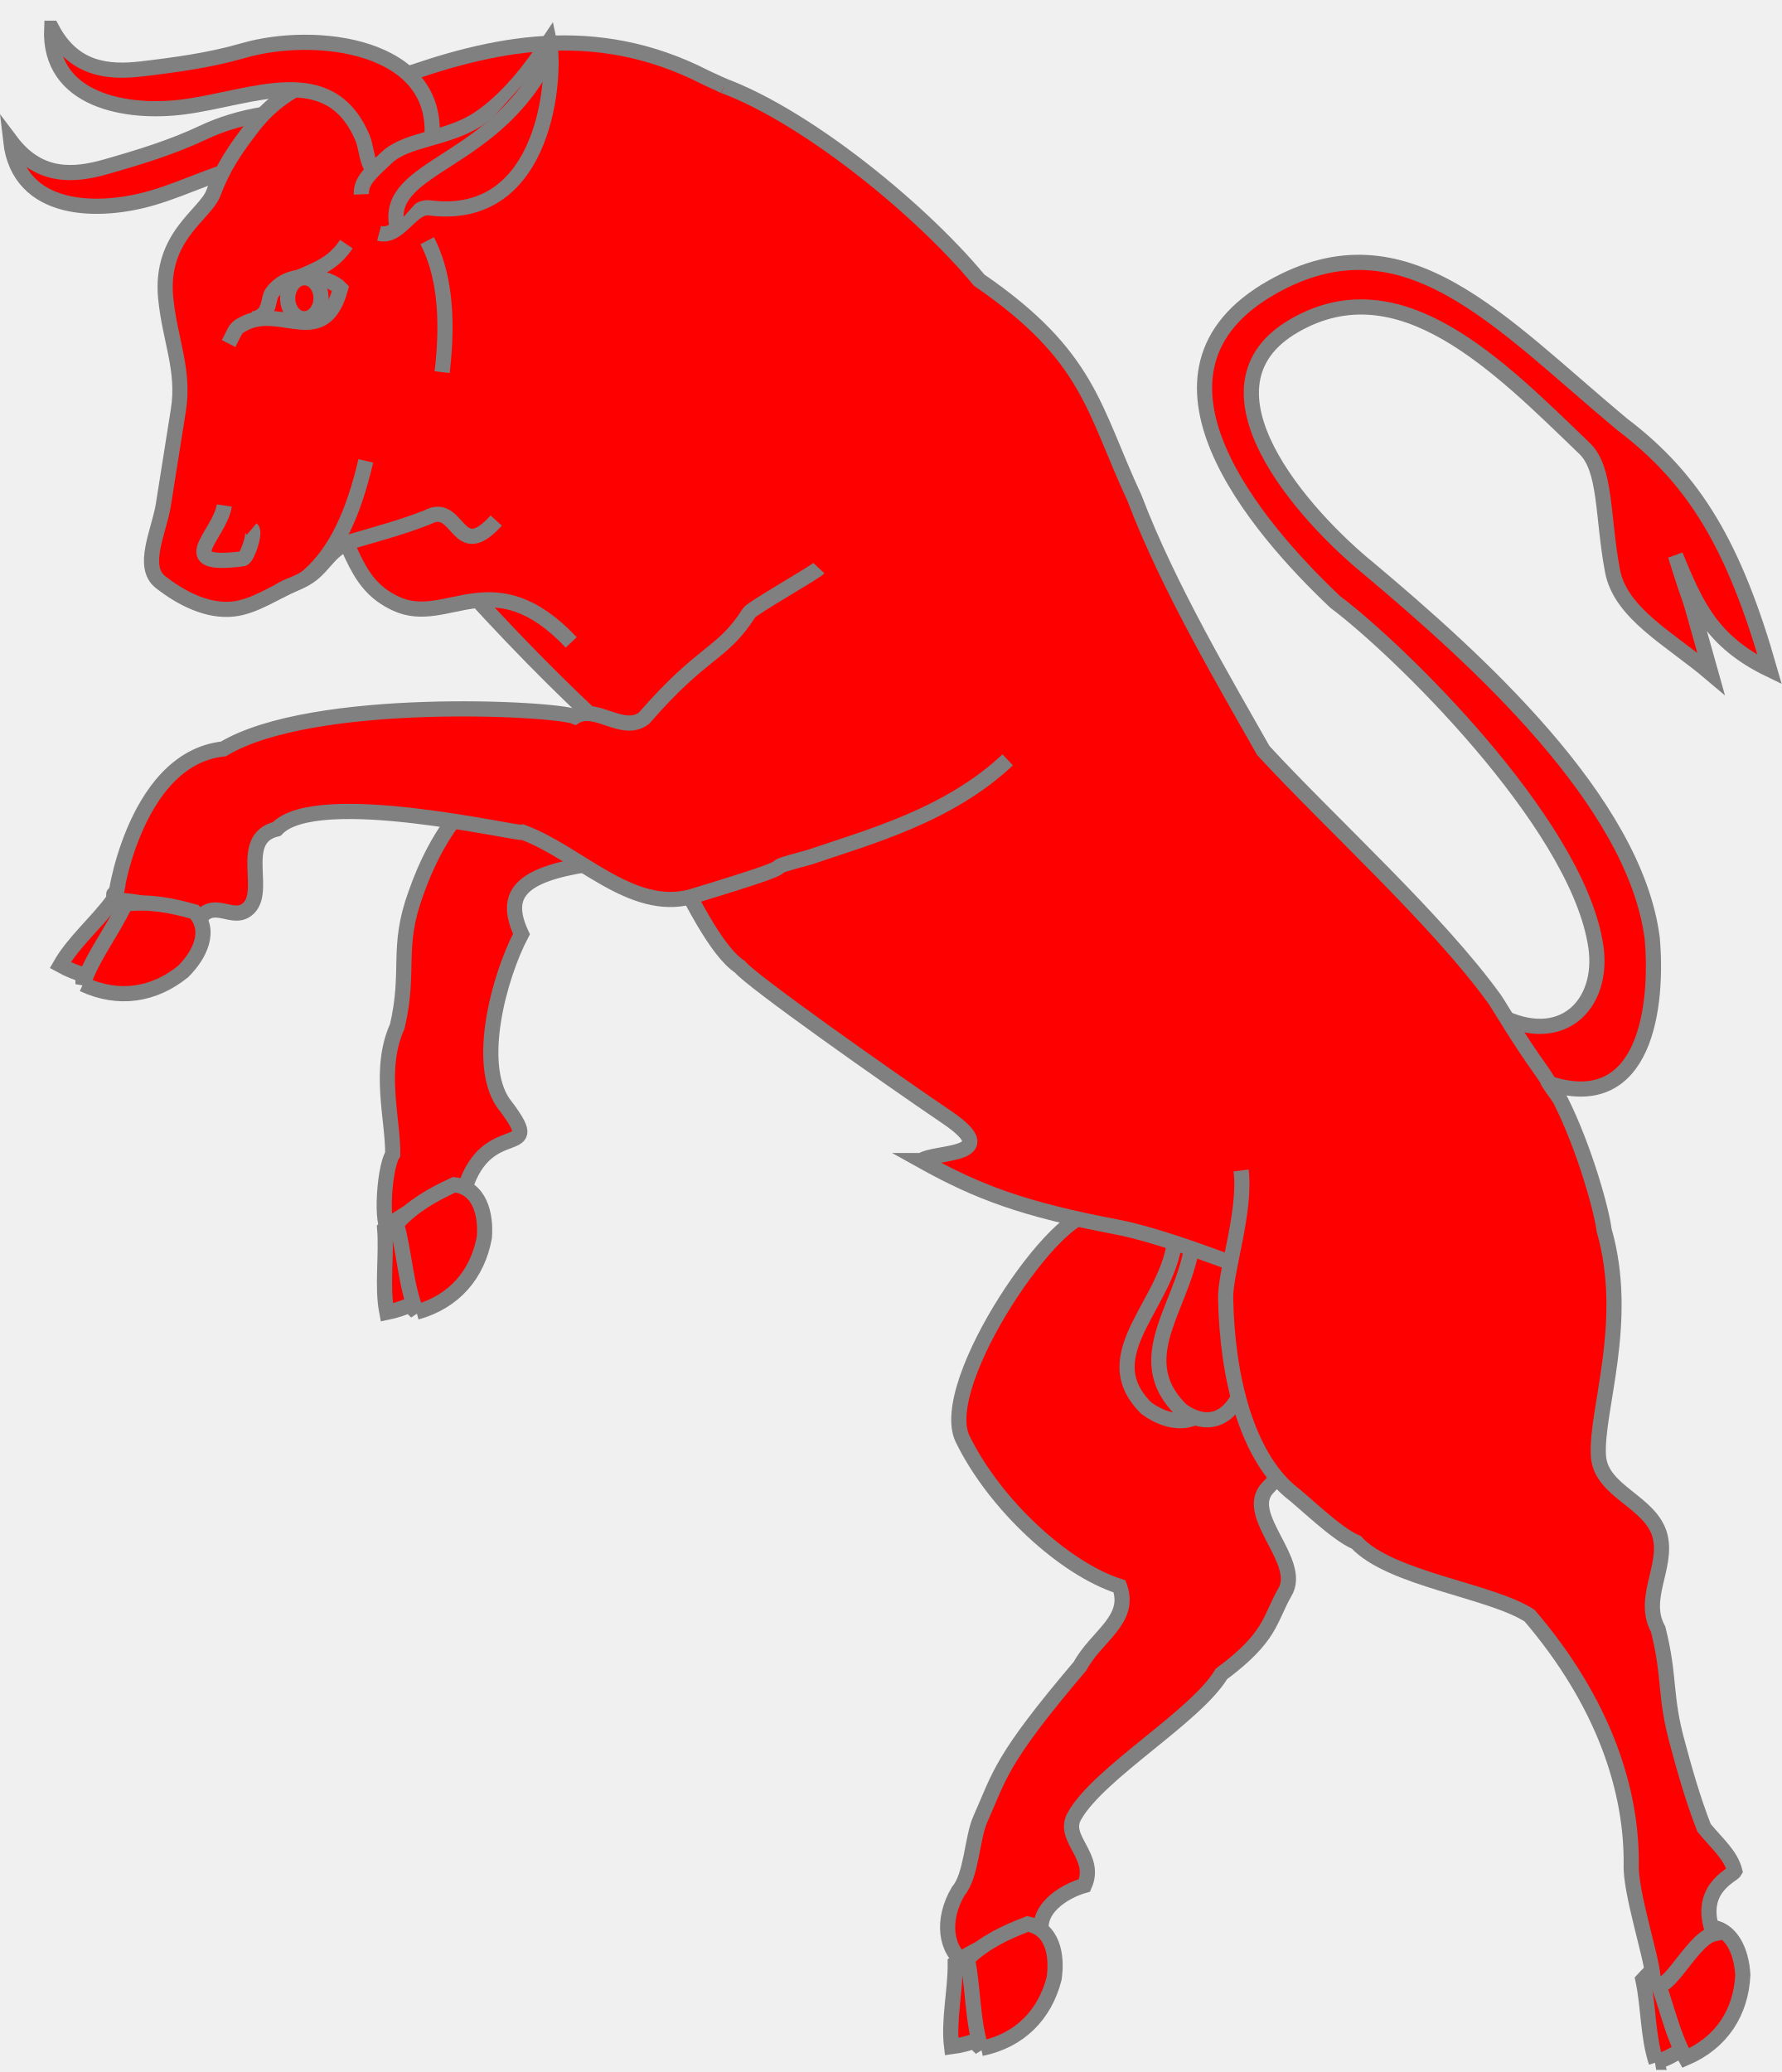
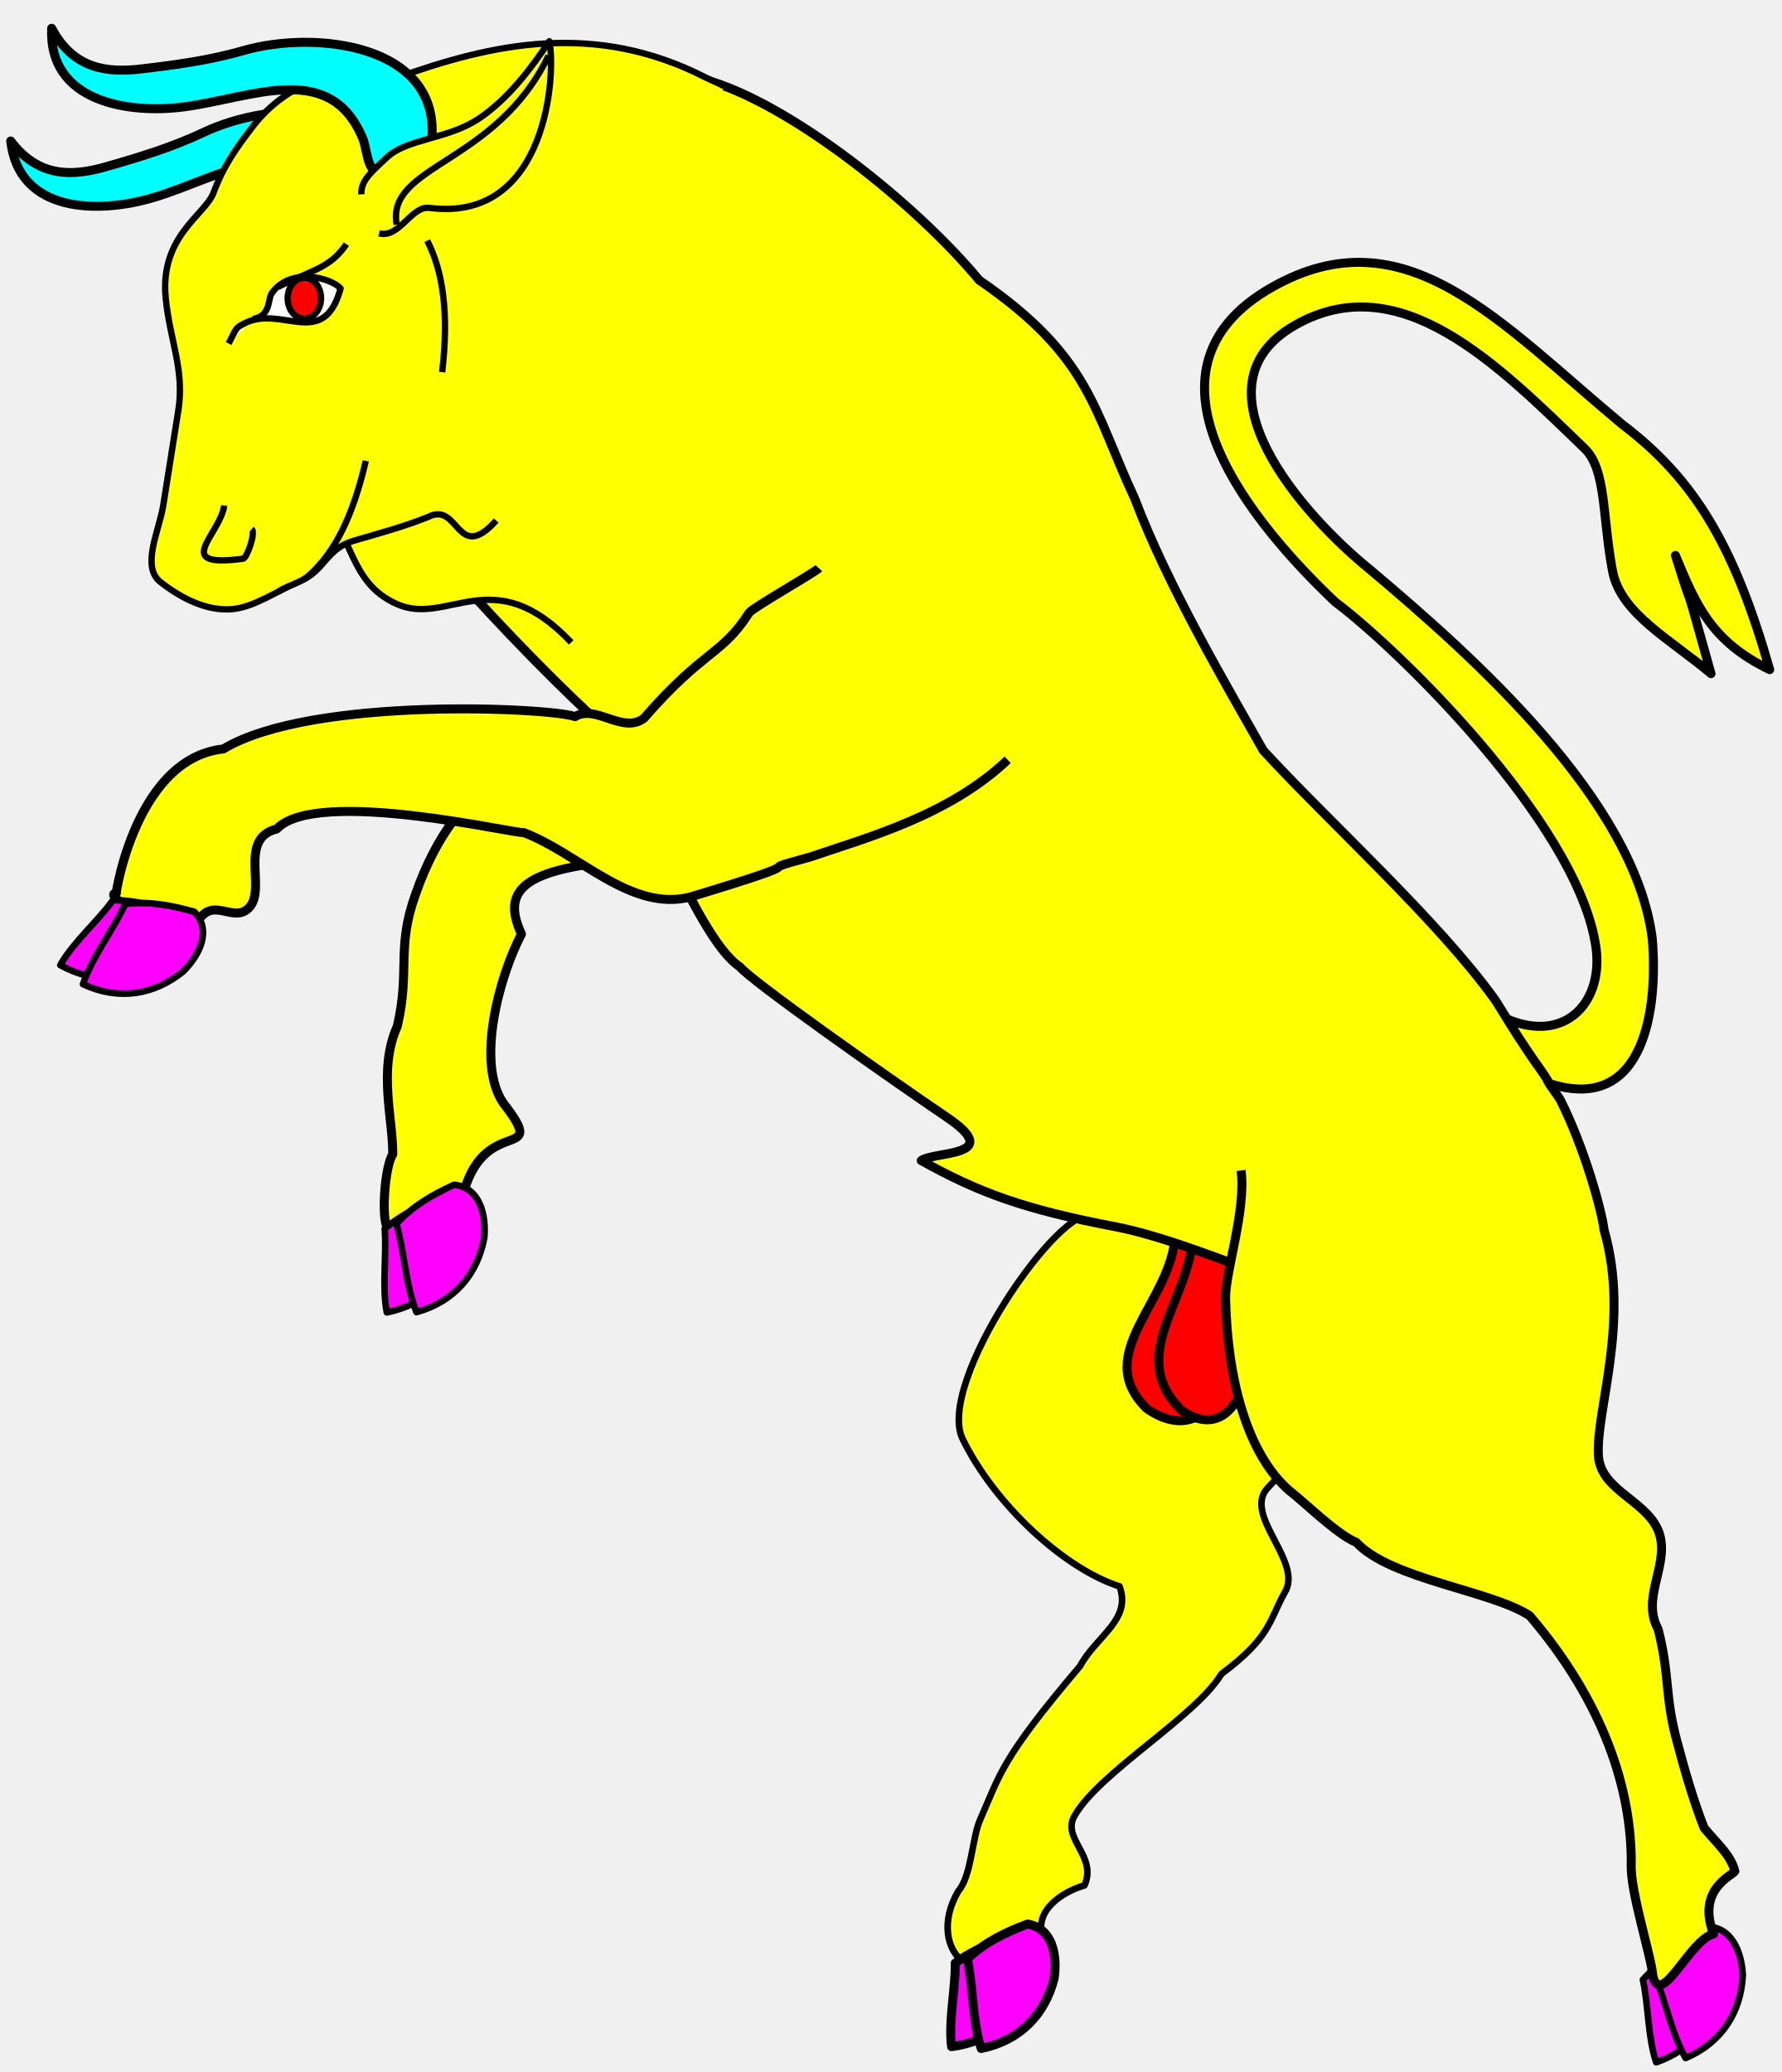
<svg xmlns="http://www.w3.org/2000/svg" id="svg2" version="1.0" width="316.896" height="368.556">
-   <g transform="translate(-141.6628,-123.2752)" style="display:inline" id="layer3" />
-   <g transform="translate(-141.6628,-123.2752)" id="layer4">
-     <g style="fill:#ff0000;stroke:#808080" transform="translate(16.00005,-14.74193)" id="g2633">
-       <g style="fill:#ff0000;stroke:#808080;stroke-width:3.68;stroke-miterlimit:4;stroke-dasharray:none;stroke-opacity:1" id="g4804" transform="matrix(0.5535752,-0.4813841,0.4813841,0.5535752,669.5274,-405.3632)">
-         <path d="m -1038.57,468.917 c -3.911,-7.895 -55.834,5.476 -59.719,19.969 -4.613,17.209 -2.011,39.989 5.248,51.938 -3.065,8.085 -12.086,5.37 -19.93,8.307 -29.552,4.503 -31.849,7.131 -42.656,12.177 -4.37,2.04 -10.566,8.932 -15.369,9.609 -7.701,2.541 -11.892,8.815 -10.179,14.424 8.423,-2.775 17.182,7.009 18.254,7.478 2.635,-6.439 11.046,-5.142 15.889,-2.867 7.098,-3.304 3.174,-12.234 9.25,-14.31 11.444,-4.026 37.93,1.151 49.458,-2.591 15.062,1.157 17.457,-2.349 24.504,-4.819 8.413,-2.618 4.601,-20.735 13.407,-21.841 11.01,-1.383 29.051,1.028 50.766,-6.811" style="fill:#ff0000;fill-opacity:1;fill-rule:evenodd;stroke:#808080;stroke-width:3.68;stroke-linecap:butt;stroke-linejoin:miter;stroke-miterlimit:4;stroke-dasharray:none;stroke-opacity:1" id="path4581" />
-         <g style="fill:#ff0000;stroke:#808080;stroke-width:3.68;stroke-miterlimit:4;stroke-dasharray:none;stroke-opacity:1" transform="rotate(-47.75056,-1206.62,605.4522)" id="g4784">
-           <g style="fill:#ff0000;stroke:#808080;stroke-width:3.68;stroke-miterlimit:4;stroke-dasharray:none;stroke-opacity:1" transform="rotate(51.32005,127.633,-2532.064)" id="g4583">
-             <path id="path4585" d="m 1752.219,462.651 c 7.993,4.592 16.763,4.48 24.618,0.42 4.588,-2.966 8.41,-7.73 4.827,-12.187 -5.375,-2.087 -10.416,-3.645 -16.412,-3.782 -3.921,5.229 -9.758,9.979 -13.033,15.549 z" style="fill:#ff0000;fill-opacity:1;fill-rule:evenodd;stroke:#808080;stroke-width:3.68;stroke-linecap:butt;stroke-linejoin:miter;stroke-miterlimit:4;stroke-dasharray:none;stroke-opacity:1" />
-             <path style="fill:#ff0000;fill-opacity:1;fill-rule:evenodd;stroke:#808080;stroke-width:3.68;stroke-linecap:butt;stroke-linejoin:miter;stroke-miterlimit:4;stroke-dasharray:none;stroke-opacity:1" d="m 1757.657,467.362 c 8.559,4.166 17.187,2.907 24.326,-2.704 4.082,-3.951 7.142,-9.838 2.949,-14.42 -5.607,-1.669 -10.807,-2.781 -16.737,-2.162 -3.089,6.427 -8.137,12.557 -10.538,19.287 z" id="path4587" />
+   <defs id="defs55" />
+   <g transform="translate(-141.6628,-123.2752)" id="layer3" />
+   <g transform="translate(-141.6628,-123.2752)" id="layer4" style="stroke:#000000;stroke-width:1.6">
+     <g style="fill:#ff0000" transform="translate(16.00005,-14.74193)" id="g2633">
+       <g style="stroke-width:2.181" id="g4804" transform="matrix(0.5535752,-0.4813841,0.4813841,0.5535752,669.5274,-405.3632)">
+         <path d="m -1038.57,468.917 c -3.911,-7.895 -55.834,5.476 -59.719,19.969 -4.613,17.209 -2.011,39.989 5.248,51.938 -3.065,8.085 -12.086,5.37 -19.93,8.307 -29.552,4.503 -31.849,7.131 -42.656,12.177 -4.37,2.04 -10.566,8.932 -15.369,9.609 -7.701,2.541 -11.892,8.815 -10.179,14.424 8.423,-2.775 17.182,7.009 18.254,7.478 2.635,-6.439 11.046,-5.142 15.889,-2.867 7.098,-3.304 3.174,-12.234 9.25,-14.31 11.444,-4.026 37.93,1.151 49.458,-2.591 15.062,1.157 17.457,-2.349 24.504,-4.819 8.413,-2.618 4.601,-20.735 13.407,-21.841 11.01,-1.383 29.051,1.028 50.766,-6.811" style="fill:#ffff00;stroke-linejoin:round;stroke-width:1.6" id="path4581" />
+         <g transform="rotate(-47.75056,-1206.62,605.4522)" id="unguled-3">
+           <g transform="rotate(51.32005,127.633,-2532.064)" id="g4583">
+             <path id="path4585" d="m 1752.219,462.651 c 7.993,4.592 16.763,4.48 24.618,0.42 4.588,-2.966 8.41,-7.73 4.827,-12.187 -5.375,-2.087 -10.416,-3.645 -16.412,-3.782 -3.921,5.229 -9.758,9.979 -13.033,15.549 z" style="fill:#ff00ff;stroke-linejoin:round" />
+             <path style="fill:#ff00ff;stroke-linejoin:round" d="m 1757.657,467.362 c 8.559,4.166 17.187,2.907 24.326,-2.704 4.082,-3.951 7.142,-9.838 2.949,-14.42 -5.607,-1.669 -10.807,-2.781 -16.737,-2.162 -3.089,6.427 -8.137,12.557 -10.538,19.287 z" id="path4587" />
          </g>
        </g>
      </g>
-       <g style="fill:#ff0000;stroke:#808080;stroke-width:3.14;stroke-miterlimit:4;stroke-dasharray:none;stroke-opacity:1" id="g4954" transform="matrix(0.8170385,-0.2694181,0.2697359,0.8160757,-44.2336,100.7725)">
-         <path id="path4589" d="m 324.487,421.945 c -5.06,12.969 -24.224,17.838 -16.892,32.198 4.472,6.203 12.276,8.368 18.181,-3.762 3.021,-6.205 -2.356,-19.961 1.956,-26.65 0.552,-9.642 -5.871,0.232 -3.245,-1.785 z" style="fill:#ff0000;fill-opacity:1;fill-rule:evenodd;stroke:#808080;stroke-width:3.14;stroke-linecap:butt;stroke-linejoin:miter;stroke-miterlimit:4;stroke-dasharray:none;stroke-opacity:1" />
-         <path style="fill:#ff0000;fill-opacity:1;fill-rule:evenodd;stroke:#808080;stroke-width:3.14;stroke-linecap:butt;stroke-linejoin:miter;stroke-miterlimit:4;stroke-dasharray:none;stroke-opacity:1" d="m 328.091,422.919 c -5.06,12.969 -21.095,19.484 -13.764,33.843 4.472,6.203 11.35,5.612 17.255,-6.519 3.021,-6.205 -0.879,-17.022 3.434,-23.712 0.788,-6.722 -2.281,-3.799 -6.925,-3.613 z" id="path4591" />
+       <g style="stroke-width:1.861" id="pizzled" transform="matrix(0.8170385,-0.2694181,0.2697359,0.8160757,-44.2336,100.7725)">
+         <path id="path4589" d="m 324.487,421.945 c -5.06,12.969 -24.224,17.838 -16.892,32.198 4.472,6.203 12.276,8.368 18.181,-3.762 3.021,-6.205 -2.356,-19.961 1.956,-26.65 0.552,-9.642 -5.871,0.232 -3.245,-1.785 z" style="fill-rule:evenodd" />
+         <path style="fill-rule:evenodd" d="m 328.091,422.919 c -5.06,12.969 -21.095,19.484 -13.764,33.843 4.472,6.203 11.35,5.612 17.255,-6.519 3.021,-6.205 -0.879,-17.022 3.434,-23.712 0.788,-6.722 -2.281,-3.799 -6.925,-3.613 z" id="path4591" />
      </g>
-       <g style="fill:#ff0000;stroke:#808080;stroke-width:2.7;stroke-miterlimit:4;stroke-dasharray:none;stroke-opacity:1" id="g4911" transform="rotate(17.9548,427.5176,386.825)">
-         <path id="path4595" d="m 271.303,335.525 c -8.455,7.158 -17.51,12.149 -28.061,15.15 -9.191,2.456 -22.273,1.306 -32.649,6.509 -11.015,5.522 -12.742,9.803 -7.478,15.464 -1.447,8.313 -0.68,24.351 6.207,29.601 11.042,7.586 -2.139,2.801 -1.833,16.827 -0.448,1.734 0.21,1.075 3.9,3.43 0.859,2.643 0.145,2.537 -2.003,4.94 -4.304,-0.2 -8.277,4.119 -12.133,1.84 -1.235,2.911 -4.668,-9.171 -3.845,-12.32 -1.844,-5.914 -7.19,-13.554 -6.244,-21.896 -0.864,-10.22 -4.519,-13.152 -4.149,-23.484 0.536,-22.261 12.026,-29.595 23.251,-41.433 -0.616,-0.876 25.662,-15.173 50.579,-19.89" style="fill:#ff0000;fill-opacity:1;fill-rule:evenodd;stroke:#808080;stroke-width:2.7;stroke-linecap:butt;stroke-linejoin:miter;stroke-miterlimit:4;stroke-dasharray:none;stroke-opacity:1" />
-         <g style="fill:#ff0000;stroke:#808080;stroke-width:3.68;stroke-miterlimit:4;stroke-dasharray:none;stroke-opacity:1" transform="matrix(0.2625569,-0.6850109,0.6850109,0.2625569,181.9678,-508.6866)" id="g4815">
-           <g style="fill:#ff0000;stroke:#808080;stroke-width:3.68;stroke-miterlimit:4;stroke-dasharray:none;stroke-opacity:1" id="g4597" transform="rotate(9.64479,117.4703,-17040.503)">
-             <path id="path4599" d="m 1752.219,462.651 c 7.993,4.592 16.763,4.48 24.618,0.42 4.588,-2.966 8.41,-7.73 4.827,-12.187 -5.375,-2.087 -10.416,-3.645 -16.412,-3.782 -3.921,5.229 -9.758,9.979 -13.033,15.549 z" style="fill:#ff0000;fill-opacity:1;fill-rule:evenodd;stroke:#808080;stroke-width:3.68;stroke-linecap:butt;stroke-linejoin:miter;stroke-miterlimit:4;stroke-dasharray:none;stroke-opacity:1" />
-             <path style="fill:#ff0000;fill-opacity:1;fill-rule:evenodd;stroke:#808080;stroke-width:3.68;stroke-linecap:butt;stroke-linejoin:miter;stroke-miterlimit:4;stroke-dasharray:none;stroke-opacity:1" d="m 1757.657,467.362 c 8.559,4.166 17.187,2.907 24.326,-2.704 4.082,-3.951 7.142,-9.838 2.949,-14.42 -5.607,-1.669 -10.807,-2.781 -16.737,-2.162 -3.089,6.427 -8.137,12.557 -10.538,19.287 z" id="path4601" />
+       <g id="g4911" transform="rotate(17.9548,427.5176,386.825)">
+         <path id="path4595" d="m 271.303,335.525 c -8.455,7.158 -17.51,12.149 -28.061,15.15 -9.191,2.456 -22.273,1.306 -32.649,6.509 -11.015,5.522 -12.742,9.803 -7.478,15.464 -1.447,8.313 -0.68,24.351 6.207,29.601 11.042,7.586 -2.139,2.801 -1.833,16.827 -0.448,1.734 0.21,1.075 3.9,3.43 0.859,2.643 0.145,2.537 -2.003,4.94 -4.304,-0.2 -8.277,4.119 -12.133,1.84 -1.235,2.911 -4.668,-9.171 -3.845,-12.32 -1.844,-5.914 -7.19,-13.554 -6.244,-21.896 -0.864,-10.22 -4.519,-13.152 -4.149,-23.484 0.536,-22.261 12.026,-29.595 23.251,-41.433 -0.616,-0.876 25.662,-15.173 50.579,-19.89" style="fill:#ffff00;stroke-linejoin:round" />
+         <g style="stroke-width:2.181" transform="matrix(0.2625569,-0.6850109,0.6850109,0.2625569,181.9678,-508.6866)" id="unguled-2">
+           <g id="g4597" transform="rotate(9.64479,117.4703,-17040.503)">
+             <path id="path4599" d="m 1752.219,462.651 c 7.993,4.592 16.763,4.48 24.618,0.42 4.588,-2.966 8.41,-7.73 4.827,-12.187 -5.375,-2.087 -10.416,-3.645 -16.412,-3.782 -3.921,5.229 -9.758,9.979 -13.033,15.549 z" style="fill:#ff00ff;stroke-linejoin:round;stroke-width:1.6" />
+             <path style="fill:#ff00ff;stroke-linejoin:round;stroke-width:1.6" d="m 1757.657,467.362 c 8.559,4.166 17.187,2.907 24.326,-2.704 4.082,-3.951 7.142,-9.838 2.949,-14.42 -5.607,-1.669 -10.807,-2.781 -16.737,-2.162 -3.089,6.427 -8.137,12.557 -10.538,19.287 z" id="path4601" />
          </g>
        </g>
      </g>
-       <path id="path4758" style="fill:#ff0000;fill-opacity:1;fill-rule:evenodd;stroke:#808080;stroke-width:2.7;stroke-linecap:butt;stroke-linejoin:miter;stroke-miterlimit:4;stroke-dasharray:none;stroke-opacity:1" d="m 401.611,330.863 c 16.705,5.135 18.977,-13.761 17.931,-25.919 -3.118,-24.545 -31.688,-50.028 -50.226,-65.629 -11.892,-9.628 -32.273,-32.556 -13.406,-43.397 18.747,-10.772 36.195,7.007 51.622,21.9 3.842,3.727 3.12,12.047 4.94,21.741 1.43,7.614 10.305,12.165 17.522,18.283 -6.045,-21.559 -2.05,-7.28 -6.329,-21.035 3.714,8.953 6.434,15.327 16.768,20.321 -6.291,-22.016 -13.34,-33.859 -26.233,-43.625 -21.849,-18.199 -38.624,-37.759 -62.245,-24.417 -26.656,15.055 -2.737,42.827 11.201,56.004 11.343,8.504 42.346,38.833 46.205,60.391 2.018,10.439 -5.109,18.537 -16.014,13.629" />
-       <path style="fill:#ff0000;fill-opacity:1;fill-rule:evenodd;stroke:#808080;stroke-width:2.7;stroke-linecap:butt;stroke-linejoin:miter;stroke-miterlimit:4;stroke-dasharray:none;stroke-opacity:1" d="m 289.525,344.454 c 2.437,-1.73 15.053,-0.601 4.501,-7.743 -10.411,-7.047 -34.984,-24.385 -36.744,-26.713 -8.31,-5.418 -19.002,-37.758 -26.321,-44.567 -17.563,-16.337 -44.145,-46.121 -43.461,-51.782 2.341,-19.376 19.8,-57.371 36.956,-62.982 8.019,-2.623 23.94,0.79 26.465,1.477 15.351,4.178 37.935,22.436 48.899,35.702 19.722,13.546 20.24,22.914 27.635,38.777 6.011,15.871 16.541,33.61 22.907,44.895 11.863,12.892 30.931,30.064 41.152,44.245 0.678,0.941 4.099,6.87 8.333,12.765 1.679,2.338 2.656,4.724 4.116,7.039 1.193,1.891 -15.092,33.09 -29.121,38.622 -1.664,0.656 -35.155,-14.986 -50.617,-17.934 -16.511,-3.148 -24.517,-6.125 -34.701,-11.801 z" id="path4764" />
-       <g style="fill:#ff0000;stroke:#808080;stroke-width:2.7;stroke-miterlimit:4;stroke-dasharray:none;stroke-opacity:1" id="g4963" transform="translate(10.20417,-70)">
-         <path style="fill:#ff0000;fill-opacity:1;fill-rule:evenodd;stroke:#808080;stroke-width:2.7;stroke-linecap:butt;stroke-linejoin:miter;stroke-miterlimit:4;stroke-dasharray:none;stroke-opacity:1" d="m 294.691,343.168 c -10.463,9.904 -24.832,13.776 -35.147,17.293 -12.492,3.378 4.169,-0.592 -21.244,7.087 -10.635,2.784 -19.902,-7.778 -29.75,-11.461 -0.775,0.443 -36.783,-8.183 -43.874,-0.616 -7.425,1.802 -0.947,11.998 -5.719,14.618 -3.012,1.634 -6.828,-3.584 -9.369,4.283 -3.159,-0.137 -16.655,-7.188 -13.418,-7.521 -0.632,3.613 2.464,-23.854 19.017,-25.617 15.874,-9.53 58.908,-7.267 62.545,-5.74 3.699,-2.28 8.493,3.169 12.283,0.262 10.671,-12.285 13.806,-11.117 18.692,-18.75 0.605,-0.884 11.675,-7.143 12.402,-7.931" id="path4611" />
-         <g style="fill:#ff0000;stroke:#808080;stroke-width:3.68;stroke-miterlimit:4;stroke-dasharray:none;stroke-opacity:1" transform="matrix(0.2415047,-0.6927132,0.6927132,0.2415047,144.5181,-554.7014)" id="g4793">
-           <g transform="rotate(69.89515,318.5499,-1690.853)" id="g4613" style="fill:#ff0000;stroke:#808080;stroke-width:3.68;stroke-miterlimit:4;stroke-dasharray:none;stroke-opacity:1">
-             <path style="fill:#ff0000;fill-opacity:1;fill-rule:evenodd;stroke:#808080;stroke-width:3.68;stroke-linecap:butt;stroke-linejoin:miter;stroke-miterlimit:4;stroke-dasharray:none;stroke-opacity:1" d="m 1752.219,462.651 c 7.993,4.592 16.763,4.48 24.618,0.42 4.588,-2.966 8.41,-7.73 4.827,-12.187 -5.375,-2.087 -10.416,-3.645 -16.412,-3.782 -3.921,5.229 -9.758,9.979 -13.033,15.549 z" id="path4615" />
-             <path id="path4617" d="m 1757.657,467.362 c 8.559,4.166 17.187,2.907 24.326,-2.704 4.082,-3.951 7.142,-9.838 2.949,-14.42 -5.607,-1.669 -10.807,-2.781 -16.737,-2.162 -3.089,6.427 -8.137,12.557 -10.538,19.287 z" style="fill:#ff0000;fill-opacity:1;fill-rule:evenodd;stroke:#808080;stroke-width:3.68;stroke-linecap:butt;stroke-linejoin:miter;stroke-miterlimit:4;stroke-dasharray:none;stroke-opacity:1" />
+       <path id="path4758" style="fill:#ffff00;stroke-linejoin:round" d="m 401.611,330.863 c 16.705,5.135 18.977,-13.761 17.931,-25.919 -3.118,-24.545 -31.688,-50.028 -50.226,-65.629 -11.892,-9.628 -32.273,-32.556 -13.406,-43.397 18.747,-10.772 36.195,7.007 51.622,21.9 3.842,3.727 3.12,12.047 4.94,21.741 1.43,7.614 10.305,12.165 17.522,18.283 -6.045,-21.559 -2.05,-7.28 -6.329,-21.035 3.714,8.953 6.434,15.327 16.768,20.321 -6.291,-22.016 -13.34,-33.859 -26.233,-43.625 -21.849,-18.199 -38.624,-37.759 -62.245,-24.417 -26.656,15.055 -2.737,42.827 11.201,56.004 11.343,8.504 42.346,38.833 46.205,60.391 2.018,10.439 -5.109,18.537 -16.014,13.629" />
+       <path style="fill:#ffff00;stroke-linejoin:round" d="m 289.525,344.454 c 2.437,-1.73 15.053,-0.601 4.501,-7.743 -10.411,-7.047 -34.984,-24.385 -36.744,-26.713 -8.31,-5.418 -19.002,-37.758 -26.321,-44.567 -17.563,-16.337 -44.145,-46.121 -43.461,-51.782 2.341,-19.376 19.8,-57.371 36.956,-62.982 8.019,-2.623 23.94,0.79 26.465,1.477 15.351,4.178 37.935,22.436 48.899,35.702 19.722,13.546 20.24,22.914 27.635,38.777 6.011,15.871 16.541,33.61 22.907,44.895 11.863,12.892 30.931,30.064 41.152,44.245 0.678,0.941 4.099,6.87 8.333,12.765 1.679,2.338 2.656,4.724 4.116,7.039 1.193,1.891 -15.092,33.09 -29.121,38.622 -1.664,0.656 -35.155,-14.986 -50.617,-17.934 -16.511,-3.148 -24.517,-6.125 -34.701,-11.801 z" id="path4764" />
+       <g id="g4963" transform="translate(10.20417,-70)">
+         <path style="fill:#ffff00;stroke-linejoin:round" d="m 294.691,343.168 c -10.463,9.904 -24.832,13.776 -35.147,17.293 -12.492,3.378 4.169,-0.592 -21.244,7.087 -10.635,2.784 -19.902,-7.778 -29.75,-11.461 -0.775,0.443 -36.783,-8.183 -43.874,-0.616 -7.425,1.802 -0.947,11.998 -5.719,14.618 -3.012,1.634 -6.828,-3.584 -9.369,4.283 -3.159,-0.137 -16.655,-7.188 -13.418,-7.521 -0.632,3.613 2.464,-23.854 19.017,-25.617 15.874,-9.53 58.908,-7.267 62.545,-5.74 3.699,-2.28 8.493,3.169 12.283,0.262 10.671,-12.285 13.806,-11.117 18.692,-18.75 0.605,-0.884 11.675,-7.143 12.402,-7.931" id="path4611" />
+         <g style="stroke-width:2.181" transform="matrix(0.2415047,-0.6927132,0.6927132,0.2415047,144.5181,-554.7014)" id="unguled-1">
+           <g transform="rotate(69.89515,318.5499,-1690.853)" id="g4613">
+             <path style="fill:#ff00ff;stroke-linejoin:round;stroke-width:1.6" d="m 1752.219,462.651 c 7.993,4.592 16.763,4.48 24.618,0.42 4.588,-2.966 8.41,-7.73 4.827,-12.187 -5.375,-2.087 -10.416,-3.645 -16.412,-3.782 -3.921,5.229 -9.758,9.979 -13.033,15.549 z" id="path4615" />
+             <path id="path4617" d="m 1757.657,467.362 c 8.559,4.166 17.187,2.907 24.326,-2.704 4.082,-3.951 7.142,-9.838 2.949,-14.42 -5.607,-1.669 -10.807,-2.781 -16.737,-2.162 -3.089,6.427 -8.137,12.557 -10.538,19.287 z" style="fill:#ff00ff;stroke-linejoin:round;stroke-width:1.6" />
          </g>
        </g>
      </g>
-       <g style="fill:#ff0000;stroke:#808080;stroke-width:3.821;stroke-miterlimit:4;stroke-dasharray:none;stroke-opacity:1" id="g4768" transform="matrix(0.2536079,-0.6594476,0.6594476,0.2536079,135.9222,-204.9947)">
-         <path d="m -499.271,316.961 c -7.661,6.238 -16.681,6.135 -29.816,1.147" style="fill:#ff0000;fill-opacity:1;fill-rule:evenodd;stroke:#808080;stroke-width:3.821;stroke-linecap:butt;stroke-linejoin:miter;stroke-miterlimit:4;stroke-dasharray:none;stroke-opacity:1" id="path4593" />
-         <path style="fill:#ff0000;fill-opacity:1;fill-rule:evenodd;stroke:#808080;stroke-width:3.821;stroke-linecap:butt;stroke-linejoin:miter;stroke-miterlimit:4;stroke-dasharray:none;stroke-opacity:1" d="m -506.801,312.956 -36.362,-35.096 c -9.753,14.633 -20.474,17.541 -21.259,30.572 -0.852,14.127 19.122,18.716 6.744,44.55" id="path4603" />
-         <path id="path4605" d="m -490.515,175.97 c -6.288,10.029 -2.489,17.99 2.526,24.657 5.201,6.915 10.613,13.862 16.915,19.86 13.652,12.995 26.385,42.154 4.412,52.321 -4.33,2.003 -9.757,-2.505 -12.992,-5.756 -3.549,-3.565 2.594,-6.792 4.643,-9.508 12.882,-17.076 -5.183,-29.054 -15.877,-42.901 -8.79,-11.382 -15.905,-30.187 0.373,-38.673 z" style="fill:#ff0000;fill-opacity:1;fill-rule:evenodd;stroke:#808080;stroke-width:3.821;stroke-linecap:butt;stroke-linejoin:miter;stroke-miterlimit:4;stroke-dasharray:none;stroke-opacity:1" />
-         <path id="path4766" d="m -535.824,324.344 c -13.931,-5.345 1.327,-10.462 -5.323,-16.329 -4.428,-4.769 -8.321,-10.095 -12.264,-15.285 -4.422,-5.821 -9.684,-4.091 -14.437,-9.027 -4.644,-4.824 -10.098,-8.314 -12.587,-13.271 -2.792,-5.56 -2.239,-12.652 -0.19,-19.382 1.851,-6.081 11.89,-4.947 18.347,-6.322 l 23.668,-5.04 c 10.053,-2.141 15.699,-8.347 25.206,-13.11 14.012,-7.02 23.127,1.782 29.036,1.72 7.044,-0.074 12.308,1.209 19.204,3.264 13.748,4.098 22.607,15.247 24.147,29.144 16.932,19.533 31.532,41.603 28.236,72.74 -0.139,1.315 -0.196,3.93 -0.4,5.278" style="fill:#ff0000;fill-opacity:1;fill-rule:evenodd;stroke:#808080;stroke-width:3.821;stroke-linecap:butt;stroke-linejoin:miter;stroke-miterlimit:4;stroke-dasharray:none;stroke-opacity:1" />
-         <path style="fill:#ff0000;fill-opacity:1;fill-rule:evenodd;stroke:#808080;stroke-width:3.821;stroke-linecap:butt;stroke-linejoin:miter;stroke-miterlimit:4;stroke-dasharray:none;stroke-opacity:1" d="m -460.32,175.409 c -7.809,8.896 -5.331,17.361 -1.447,24.744 4.029,7.657 8.262,15.38 13.524,22.308 11.4,15.009 19.31,45.828 -4.005,52.353 -4.594,1.286 -9.231,-4.031 -11.906,-7.758 -2.933,-4.087 3.646,-6.29 6.103,-8.644 15.445,-14.798 -0.473,-29.509 -8.817,-44.887 -6.858,-12.64 -10.877,-32.341 6.548,-38.117 z" id="path4621" />
-         <path style="fill:#ff0000;fill-rule:evenodd;stroke:#808080;stroke-width:3.821;stroke-linecap:butt;stroke-linejoin:miter;stroke-miterlimit:4;stroke-dasharray:none;stroke-opacity:1" d="m -476.298,282.842 c -5.703,6.41 -15.031,11.701 -29.543,15.391" id="path4625" />
-         <g id="g4627" transform="rotate(-110.3843,-170.2551,387.678)" style="fill:#ff0000;stroke:#808080;stroke-width:3.821;stroke-miterlimit:4;stroke-dasharray:none;stroke-opacity:1">
-           <path id="path4629" style="fill:#ff0000;fill-opacity:1;fill-rule:evenodd;stroke:#808080;stroke-width:3.821;stroke-linecap:butt;stroke-linejoin:miter;stroke-miterlimit:4;stroke-dasharray:none;stroke-opacity:1" d="m 84.308,110.851 c -1.993,3.986 -1.568,3.861 -3.877,5.104 -9.267,4.989 -20.052,-6.644 -24.15,9.096 2.712,2.843 12.82,5.165 17.297,-1.385 1.069,-1.564 0.137,-5.793 4.705,-6.562" />
-           <path id="path4631" style="fill:#ff0000;fill-opacity:1;fill-rule:evenodd;stroke:#808080;stroke-width:3.821;stroke-linecap:butt;stroke-linejoin:miter;stroke-miterlimit:4;stroke-dasharray:none;stroke-opacity:1" d="m 72.063,125.236 c -8.157,4.249 -13.062,4.79 -17.108,10.981" />
-           <ellipse ry="5.158" rx="4.198" cy="121.995" cx="67.055" transform="translate(-1.679378,0.4798223)" id="path4633" style="opacity:1;fill:#ff0000;fill-opacity:1;stroke:#808080;stroke-width:3.821;stroke-miterlimit:4;stroke-dasharray:none;stroke-opacity:1" />
+       <g style="stroke-width:2.265" id="g4768" transform="matrix(0.2536079,-0.6594476,0.6594476,0.2536079,135.9222,-204.9947)">
+         <path d="m -499.271,316.961 c -7.661,6.238 -16.681,6.135 -29.816,1.147" style="fill-rule:evenodd" id="path4593" />
+         <path style="fill:#ffff00;stroke-linejoin:round;stroke-width:1.6" d="m -506.801,312.956 -36.362,-35.096 c -9.753,14.633 -20.474,17.541 -21.259,30.572 -0.852,14.127 19.122,18.716 6.744,44.55" id="path4603" />
+         <g id="horned-2">
+           <path id="path4605" d="m -490.515,175.97 c -6.288,10.029 -2.489,17.99 2.526,24.657 5.201,6.915 10.613,13.862 16.915,19.86 13.652,12.995 26.385,42.154 4.412,52.321 -4.33,2.003 -9.757,-2.505 -12.992,-5.756 -3.549,-3.565 2.594,-6.792 4.643,-9.508 12.882,-17.076 -5.183,-29.054 -15.877,-42.901 -8.79,-11.382 -15.905,-30.187 0.373,-38.673 z" style="fill:#00ffff;stroke-linejoin:round" />
        </g>
-         <path d="m -471.356,263.178 c 3.098,-1.341 5.807,0.16 10.982,2.667 6.242,3.024 9.697,12.547 17.273,17.985 7.31,5.247 17.179,7.985 24.701,9.679 -6.674,4.398 -42.866,16.133 -49.982,-13.1 -1.094,-4.496 -9.97,-4.274 -10.536,-9.54" style="fill:#ff0000;fill-opacity:1;fill-rule:evenodd;stroke:#808080;stroke-width:3.821;stroke-linecap:butt;stroke-linejoin:miter;stroke-miterlimit:4;stroke-dasharray:none;stroke-opacity:1" id="path4635" />
-         <path d="m -556.866,259.094 c -7.376,1.647 -19.573,-6.911 -10.795,9.217 0.465,0.855 7.272,0.691 7.746,-0.651" style="fill:#ff0000;fill-opacity:1;fill-rule:evenodd;stroke:#808080;stroke-width:3.821;stroke-linecap:butt;stroke-linejoin:miter;stroke-miterlimit:4;stroke-dasharray:none;stroke-opacity:1" id="path4637" />
-         <path style="fill:#ff0000;fill-rule:evenodd;stroke:#808080;stroke-width:3.821;stroke-linecap:butt;stroke-linejoin:miter;stroke-miterlimit:4;stroke-dasharray:none;stroke-opacity:1" d="m -572.072,279.69 c 2.495,1.802 3.859,4.296 6.446,5.623 8.08,4.146 18.306,4.896 32.034,2.998" id="path4639" />
-         <path style="fill:#ff0000;fill-rule:evenodd;stroke:#808080;stroke-width:3.821;stroke-linecap:butt;stroke-linejoin:miter;stroke-miterlimit:4;stroke-dasharray:none;stroke-opacity:1" d="m -475.262,274.204 c 13.107,-7.874 23.079,17.904 53.377,20.419" id="path4647" />
+         <path id="path4766" d="m -535.824,324.344 c -13.931,-5.345 1.327,-10.462 -5.323,-16.329 -4.428,-4.769 -8.321,-10.095 -12.264,-15.285 -4.422,-5.821 -9.684,-4.091 -14.437,-9.027 -4.644,-4.824 -10.098,-8.314 -12.587,-13.271 -2.792,-5.56 -2.239,-12.652 -0.19,-19.382 1.851,-6.081 11.89,-4.947 18.347,-6.322 l 23.668,-5.04 c 10.053,-2.141 15.699,-8.347 25.206,-13.11 14.012,-7.02 23.127,1.782 29.036,1.72 7.044,-0.074 12.308,1.209 19.204,3.264 13.748,4.098 22.607,15.247 24.147,29.144 16.932,19.533 31.532,41.603 28.236,72.74 -0.139,1.315 -0.196,3.93 -0.4,5.278" style="fill:#ffff00;stroke-linejoin:round;stroke-width:1.6" />
+         <g id="horned-1">
+           <path style="fill:#00ffff;stroke-linejoin:round" d="m -460.32,175.409 c -7.809,8.896 -5.331,17.361 -1.447,24.744 4.029,7.657 8.262,15.38 13.524,22.308 11.4,15.009 19.31,45.828 -4.005,52.353 -4.594,1.286 -9.231,-4.031 -11.906,-7.758 -2.933,-4.087 3.646,-6.29 6.103,-8.644 15.445,-14.798 -0.473,-29.509 -8.817,-44.887 -6.858,-12.64 -10.877,-32.341 6.548,-38.117 z" id="path4621" />
+         </g>
+         <path style="fill:#ffff00;stroke-linejoin:round;stroke-width:1.6" d="m -476.298,282.842 c -5.703,6.41 -15.031,11.701 -29.543,15.391" id="path4625" />
+         <g id="g4627" transform="rotate(-110.3843,-170.2551,387.678)">
+           <path id="path4629" style="fill:#ffffff;stroke-linejoin:round;stroke-width:1.6" d="m 84.308,110.851 c -1.993,3.986 -1.568,3.861 -3.877,5.104 -9.267,4.989 -20.052,-6.644 -24.15,9.096 2.712,2.843 12.82,5.165 17.297,-1.385 1.069,-1.564 0.137,-5.793 4.705,-6.562" />
+           <path id="path4631" style="fill:#ffff00;stroke-linejoin:round;stroke-width:1.6" d="m 72.063,125.236 c -8.157,4.249 -13.062,4.79 -17.108,10.981" />
+           <g id="eyes">
+             <ellipse ry="5.158" rx="4.198" cy="121.995" cx="67.055" transform="translate(-1.679378,0.4798223)" id="path4633" style="stroke-linejoin:round;stroke-width:1.6" />
+           </g>
+         </g>
+         <path d="m -471.356,263.178 c 3.098,-1.341 5.807,0.16 10.982,2.667 6.242,3.024 9.697,12.547 17.273,17.985 7.31,5.247 17.179,7.985 24.701,9.679 -6.674,4.398 -42.866,16.133 -49.982,-13.1 -1.094,-4.496 -9.97,-4.274 -10.536,-9.54" style="fill:#ffff00;stroke-linejoin:round;stroke-width:1.6" id="path4635" />
+         <path d="m -556.866,259.094 c -7.376,1.647 -19.573,-6.911 -10.795,9.217 0.465,0.855 7.272,0.691 7.746,-0.651" style="fill:#ffff00;stroke-linejoin:round;stroke-width:1.6" id="path4637" />
+         <path style="fill:#ffff00;stroke-linejoin:round;stroke-width:1.6" d="m -572.072,279.69 c 2.495,1.802 3.859,4.296 6.446,5.623 8.08,4.146 18.306,4.896 32.034,2.998" id="path4639" />
+         <path style="fill:#ffff00;stroke-linejoin:round;stroke-width:1.6" d="m -475.262,274.204 c 13.107,-7.874 23.079,17.904 53.377,20.419" id="path4647" />
      </g>
-       <g style="fill:#ff0000;stroke:#808080;stroke-width:2.7;stroke-miterlimit:4;stroke-dasharray:none;stroke-opacity:1" id="g4905" transform="rotate(-14.32395,92.91275,346.7075)">
-         <g style="fill:#ff0000;stroke:#808080;stroke-width:3.68;stroke-miterlimit:4;stroke-dasharray:none;stroke-opacity:1" transform="matrix(0.4425487,-0.585087,0.585087,0.4425487,320.2365,-203.1679)" id="g4745">
-           <path id="path4643" d="m -810.73,699.896 c 6.172,6.847 14.543,9.464 23.27,8.044 5.283,-1.395 10.394,-4.736 8.373,-10.085 -4.461,-3.653 -8.769,-6.699 -14.426,-8.691 -5.351,3.753 -12.374,6.455 -17.217,10.733 z" style="fill:#ff0000;fill-opacity:1;fill-rule:evenodd;stroke:#808080;stroke-width:3.68;stroke-linecap:butt;stroke-linejoin:miter;stroke-miterlimit:4;stroke-dasharray:none;stroke-opacity:1" />
-           <path style="fill:#ff0000;fill-opacity:1;fill-rule:evenodd;stroke:#808080;stroke-width:3.68;stroke-linecap:butt;stroke-linejoin:miter;stroke-miterlimit:4;stroke-dasharray:none;stroke-opacity:1" d="m -807.024,706.063 c 6.843,6.618 15.434,8.1 23.963,4.983 5.107,-2.488 9.843,-7.134 7.281,-12.792 -4.812,-3.327 -9.409,-6 -15.238,-7.252 -4.932,5.15 -11.634,9.41 -16.006,15.061 z" id="path4645" />
+       <g id="g4905" transform="rotate(-14.32395,92.91275,346.7075)">
+         <g style="stroke-width:2.181" transform="matrix(0.4425487,-0.585087,0.585087,0.4425487,320.2365,-203.1679)" id="unguled-4">
+           <path id="path4643" d="m -810.73,699.896 c 6.172,6.847 14.543,9.464 23.27,8.044 5.283,-1.395 10.394,-4.736 8.373,-10.085 -4.461,-3.653 -8.769,-6.699 -14.426,-8.691 -5.351,3.753 -12.374,6.455 -17.217,10.733 z" style="fill:#ff00ff;stroke-linejoin:round;stroke-width:1.6" />
+           <path style="fill:#ff00ff;stroke-linejoin:round;stroke-width:1.6" d="m -807.024,706.063 c 6.843,6.618 15.434,8.1 23.963,4.983 5.107,-2.488 9.843,-7.134 7.281,-12.792 -4.812,-3.327 -9.409,-6 -15.238,-7.252 -4.932,5.15 -11.634,9.41 -16.006,15.061 z" id="path4645" />
        </g>
-         <path d="m 338.651,408.944 c -0.898,7.216 -7.219,16.778 -8.297,21.384 -3.256,13.918 -3.15,27.754 2.558,35.971 1.865,2.302 6.149,9.509 9.225,11.806 4.299,7.889 21.094,14.206 26.655,20.276 8.975,18.255 9.94,34.517 6.568,47.299 -1.401,4.511 -0.576,16.765 -1.2,20.268 0.015,5.949 8.017,-4.715 12.318,-4.63 -0.992,-8.511 5.859,-9.239 6.431,-9.88 0.018,-3.027 -1.957,-5.693 -3.404,-8.845 -0.685,-5.703 -0.789,-10.886 -0.851,-15.597 -0.197,-8.898 1.662,-11.753 1.682,-20.645 -1.545,-5.98 4.3,-10.176 4.432,-15.835 0.093,-6.463 -8.326,-10.299 -7.089,-16.691 1.547,-7.992 11.42,-21.697 10.908,-38.625 0.462,-3.441 0.238,-14.928 -1.777,-24.21 -0.224,-1.032 -1.449,-3.563 -1.419,-4.267" style="fill:#ff0000;fill-opacity:1;fill-rule:evenodd;stroke:#808080;stroke-width:2.7;stroke-linecap:butt;stroke-linejoin:miter;stroke-miterlimit:4;stroke-dasharray:none;stroke-opacity:1" id="path4607" />
+         <path d="m 338.651,408.944 c -0.898,7.216 -7.219,16.778 -8.297,21.384 -3.256,13.918 -3.15,27.754 2.558,35.971 1.865,2.302 6.149,9.509 9.225,11.806 4.299,7.889 21.094,14.206 26.655,20.276 8.975,18.255 9.94,34.517 6.568,47.299 -1.401,4.511 -0.576,16.765 -1.2,20.268 0.015,5.949 8.017,-4.715 12.318,-4.63 -0.992,-8.511 5.859,-9.239 6.431,-9.88 0.018,-3.027 -1.957,-5.693 -3.404,-8.845 -0.685,-5.703 -0.789,-10.886 -0.851,-15.597 -0.197,-8.898 1.662,-11.753 1.682,-20.645 -1.545,-5.98 4.3,-10.176 4.432,-15.835 0.093,-6.463 -8.326,-10.299 -7.089,-16.691 1.547,-7.992 11.42,-21.697 10.908,-38.625 0.462,-3.441 0.238,-14.928 -1.777,-24.21 -0.224,-1.032 -1.449,-3.563 -1.419,-4.267" style="fill:#ffff00;stroke-linejoin:round" id="path4607" />
      </g>
    </g>
  </g>
  <g transform="translate(-141.6628,-123.2752)" id="layer2" />
  <g transform="translate(-141.6628,-123.2752)" id="layer1" />
</svg>
